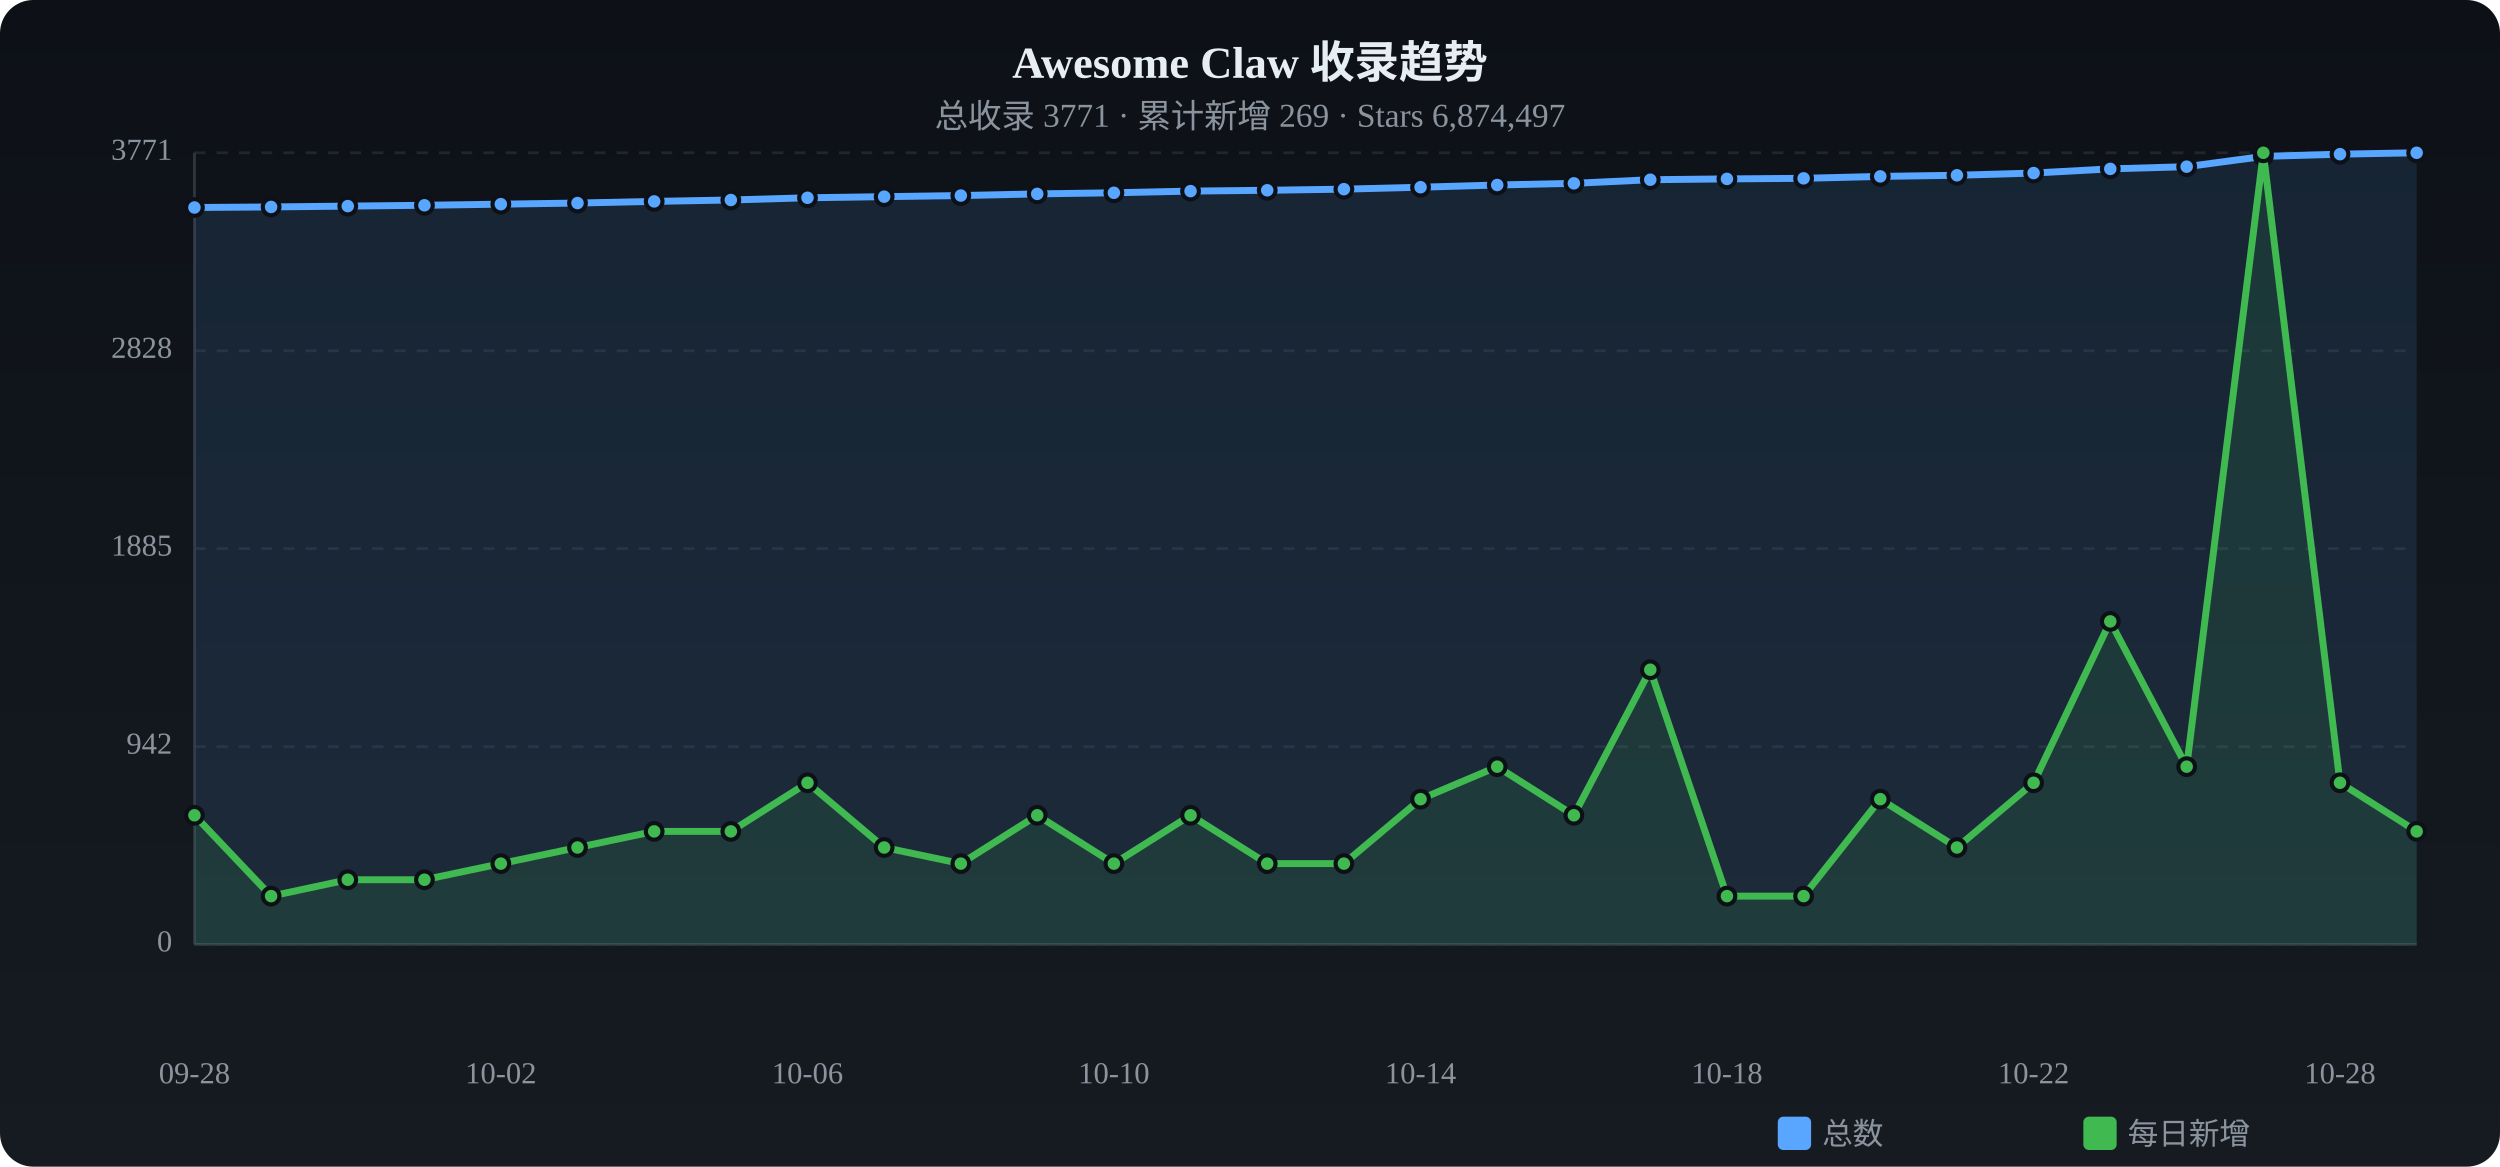
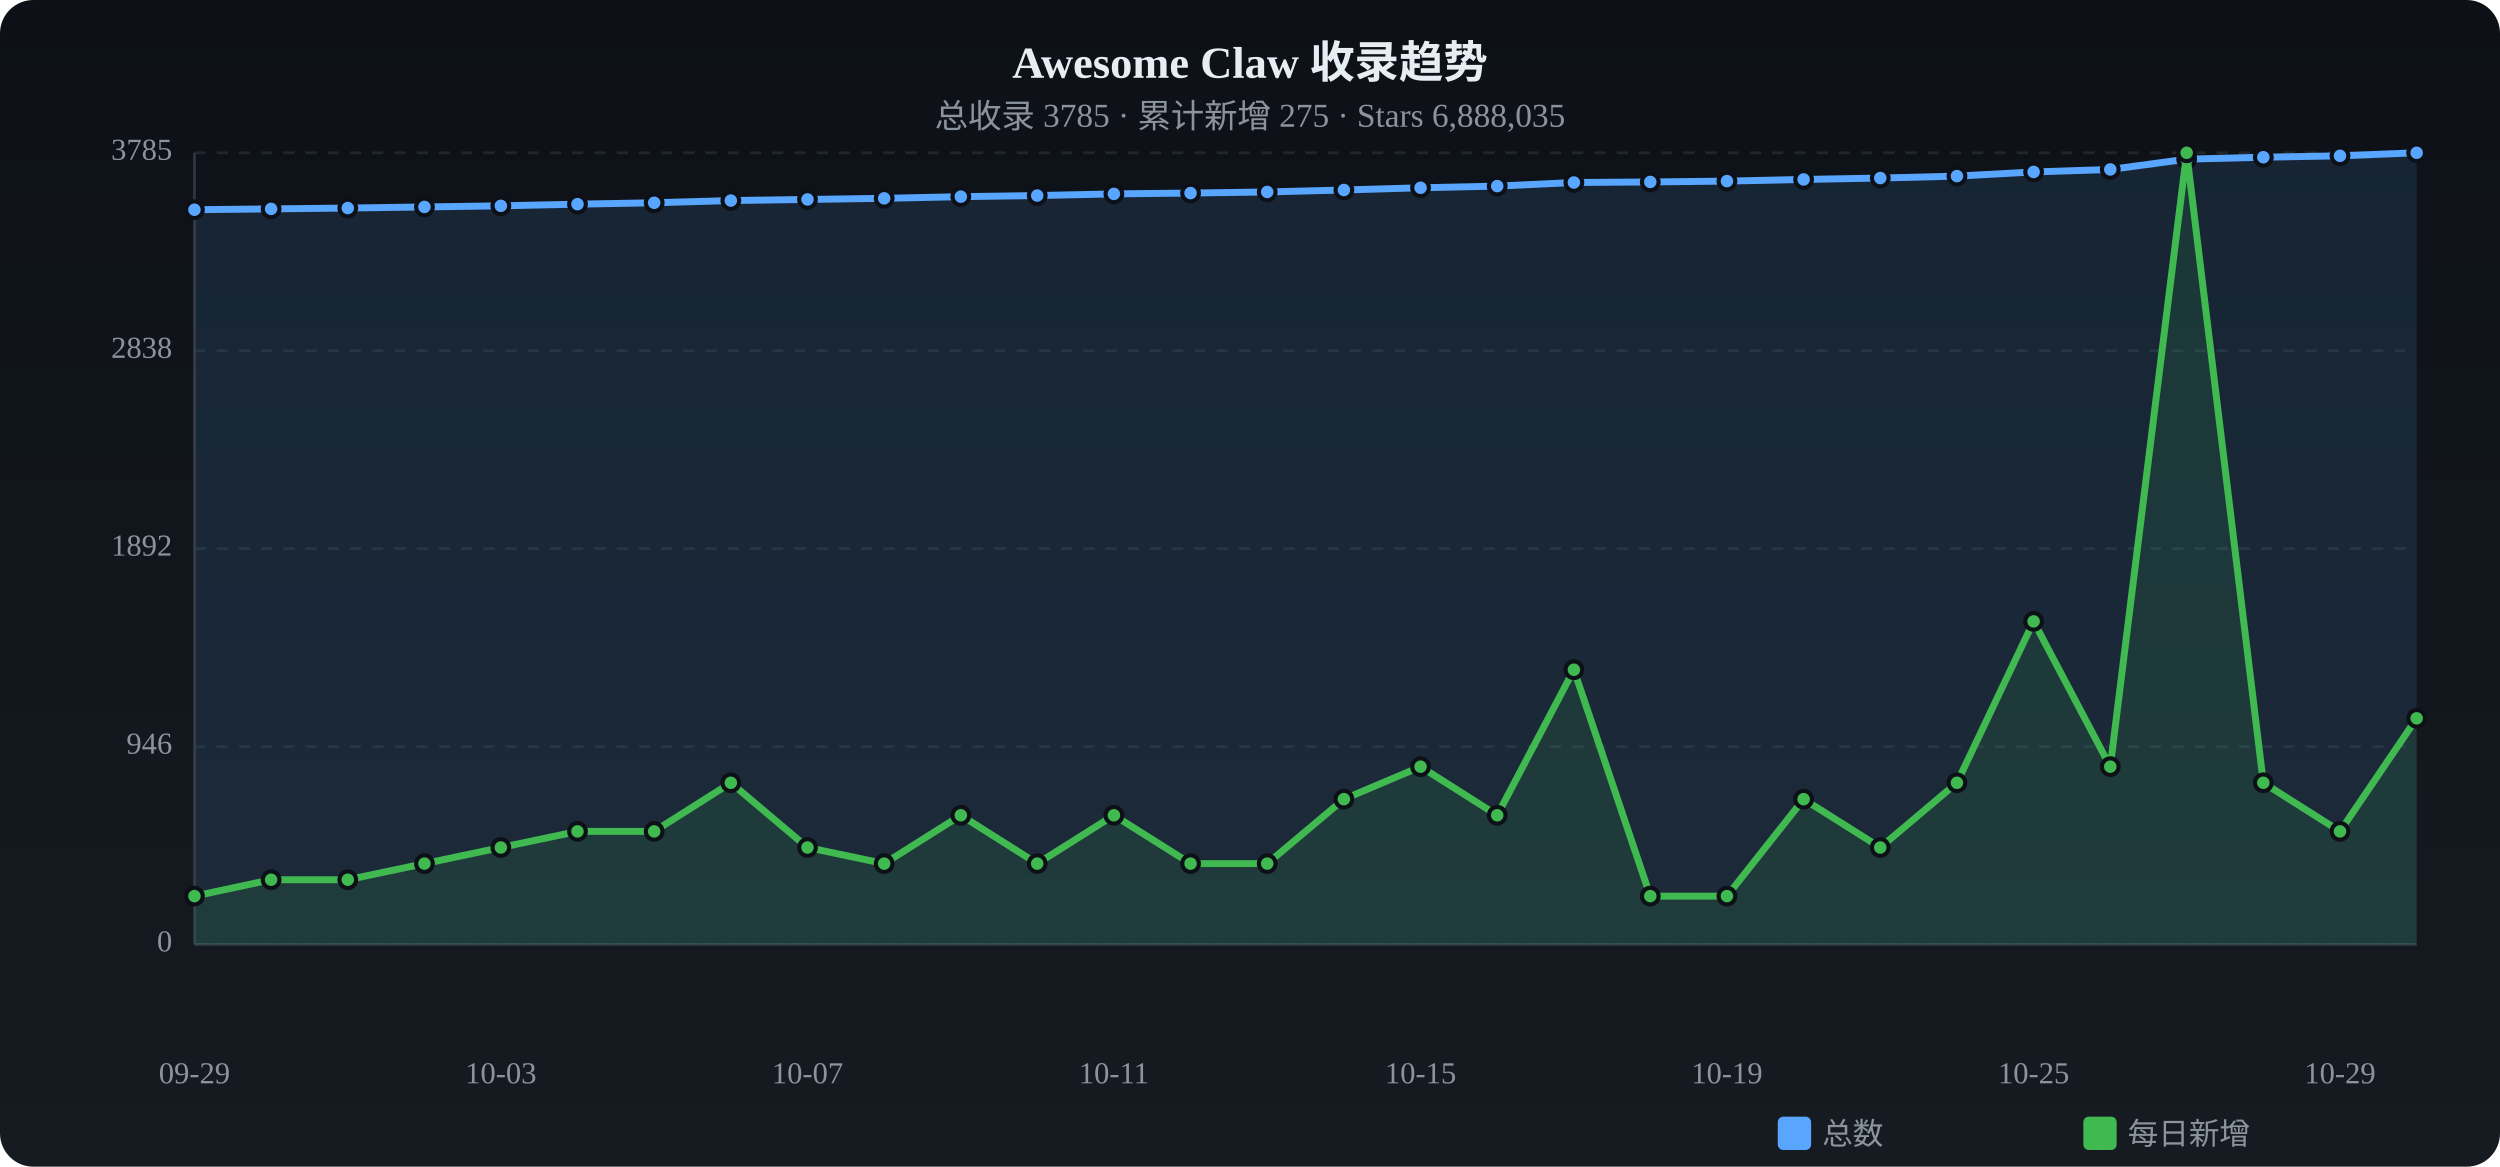
<svg xmlns="http://www.w3.org/2000/svg" viewBox="0 0 900 420" width="900" height="420">
  <defs>
    <linearGradient id="tbg" x1="0%" y1="0%" x2="0%" y2="100%">
      <stop offset="0%" stop-color="#0d1117" />
      <stop offset="100%" stop-color="#161b22" />
    </linearGradient>
  </defs>
  <rect width="900" height="420" rx="12" fill="url(#tbg)" />
  <text x="450.0" y="28" text-anchor="middle" fill="#e6edf3" font-size="16" font-weight="bold">Awesome Claw 收录趋势</text>
-   <text x="450.0" y="46" text-anchor="middle" fill="#8b949e" font-size="12">总收录 3771 · 累计新增 269 · Stars 6,874,497</text>
+   <text x="450.0" y="46" text-anchor="middle" fill="#8b949e" font-size="12">总收录 3785 · 累计新增 275 · Stars 6,888,035</text>
  <text x="62" y="340.0" text-anchor="end" fill="#8b949e" font-size="11" dominant-baseline="middle">0</text>
  <line x1="70" y1="340.0" x2="870" y2="340.0" stroke="#21262d" stroke-dasharray="4 4" />
-   <text x="62" y="268.8" text-anchor="end" fill="#8b949e" font-size="11" dominant-baseline="middle">942</text>
+   <text x="62" y="268.8" text-anchor="end" fill="#8b949e" font-size="11" dominant-baseline="middle">946</text>
  <line x1="70" y1="268.8" x2="870" y2="268.8" stroke="#21262d" stroke-dasharray="4 4" />
-   <text x="62" y="197.5" text-anchor="end" fill="#8b949e" font-size="11" dominant-baseline="middle">1885</text>
+   <text x="62" y="197.5" text-anchor="end" fill="#8b949e" font-size="11" dominant-baseline="middle">1892</text>
  <line x1="70" y1="197.5" x2="870" y2="197.5" stroke="#21262d" stroke-dasharray="4 4" />
-   <text x="62" y="126.3" text-anchor="end" fill="#8b949e" font-size="11" dominant-baseline="middle">2828</text>
+   <text x="62" y="126.3" text-anchor="end" fill="#8b949e" font-size="11" dominant-baseline="middle">2838</text>
  <line x1="70" y1="126.3" x2="870" y2="126.3" stroke="#21262d" stroke-dasharray="4 4" />
-   <text x="62" y="55.0" text-anchor="end" fill="#8b949e" font-size="11" dominant-baseline="middle">3771</text>
+   <text x="62" y="55.0" text-anchor="end" fill="#8b949e" font-size="11" dominant-baseline="middle">3785</text>
  <line x1="70" y1="55.0" x2="870" y2="55.0" stroke="#21262d" stroke-dasharray="4 4" />
  <line x1="70" y1="55" x2="70" y2="340" stroke="#30363d" />
  <line x1="70" y1="340" x2="870" y2="340" stroke="#30363d" />
-   <path d="M70.0,74.7 L97.6,74.5 L125.2,74.2 L152.8,73.9 L180.3,73.5 L207.9,73.1 L235.5,72.5 L263.1,72.0 L290.7,71.2 L318.3,70.8 L345.9,70.4 L373.4,69.8 L401.0,69.4 L428.6,68.8 L456.2,68.5 L483.8,68.1 L511.4,67.4 L539.0,66.6 L566.6,66.0 L594.1,64.7 L621.7,64.4 L649.3,64.2 L676.9,63.5 L704.5,63.1 L732.1,62.3 L759.7,60.8 L787.2,60.0 L814.8,56.3 L842.4,55.5 L870.0,55.0 L870.0,340 L70.0,340 Z" fill="#58a6ff" opacity="0.12" />
-   <polyline points="70.0,74.7 97.6,74.5 125.2,74.2 152.8,73.9 180.3,73.5 207.9,73.1 235.5,72.5 263.1,72.0 290.7,71.2 318.3,70.8 345.9,70.4 373.4,69.8 401.0,69.4 428.6,68.8 456.2,68.5 483.8,68.1 511.4,67.4 539.0,66.6 566.6,66.0 594.1,64.7 621.7,64.4 649.3,64.2 676.9,63.5 704.5,63.1 732.1,62.3 759.7,60.8 787.2,60.0 814.8,56.3 842.4,55.5 870.0,55.0" fill="none" stroke="#58a6ff" stroke-width="2.5" stroke-linecap="round" stroke-linejoin="round" />
-   <circle cx="70.0" cy="74.7" r="3" fill="#58a6ff" stroke="#0d1117" stroke-width="1.5" />
-   <circle cx="97.6" cy="74.5" r="3" fill="#58a6ff" stroke="#0d1117" stroke-width="1.5" />
-   <circle cx="125.2" cy="74.2" r="3" fill="#58a6ff" stroke="#0d1117" stroke-width="1.5" />
-   <circle cx="152.8" cy="73.9" r="3" fill="#58a6ff" stroke="#0d1117" stroke-width="1.5" />
-   <circle cx="180.3" cy="73.5" r="3" fill="#58a6ff" stroke="#0d1117" stroke-width="1.5" />
-   <circle cx="207.9" cy="73.1" r="3" fill="#58a6ff" stroke="#0d1117" stroke-width="1.5" />
-   <circle cx="235.5" cy="72.5" r="3" fill="#58a6ff" stroke="#0d1117" stroke-width="1.5" />
-   <circle cx="263.1" cy="72.0" r="3" fill="#58a6ff" stroke="#0d1117" stroke-width="1.5" />
-   <circle cx="290.7" cy="71.2" r="3" fill="#58a6ff" stroke="#0d1117" stroke-width="1.5" />
-   <circle cx="318.3" cy="70.8" r="3" fill="#58a6ff" stroke="#0d1117" stroke-width="1.5" />
-   <circle cx="345.9" cy="70.4" r="3" fill="#58a6ff" stroke="#0d1117" stroke-width="1.5" />
-   <circle cx="373.4" cy="69.8" r="3" fill="#58a6ff" stroke="#0d1117" stroke-width="1.5" />
-   <circle cx="401.0" cy="69.4" r="3" fill="#58a6ff" stroke="#0d1117" stroke-width="1.5" />
-   <circle cx="428.6" cy="68.8" r="3" fill="#58a6ff" stroke="#0d1117" stroke-width="1.5" />
-   <circle cx="456.2" cy="68.5" r="3" fill="#58a6ff" stroke="#0d1117" stroke-width="1.5" />
-   <circle cx="483.8" cy="68.1" r="3" fill="#58a6ff" stroke="#0d1117" stroke-width="1.5" />
-   <circle cx="511.4" cy="67.4" r="3" fill="#58a6ff" stroke="#0d1117" stroke-width="1.5" />
-   <circle cx="539.0" cy="66.6" r="3" fill="#58a6ff" stroke="#0d1117" stroke-width="1.5" />
-   <circle cx="566.6" cy="66.0" r="3" fill="#58a6ff" stroke="#0d1117" stroke-width="1.5" />
-   <circle cx="594.1" cy="64.7" r="3" fill="#58a6ff" stroke="#0d1117" stroke-width="1.5" />
-   <circle cx="621.7" cy="64.4" r="3" fill="#58a6ff" stroke="#0d1117" stroke-width="1.5" />
-   <circle cx="649.3" cy="64.2" r="3" fill="#58a6ff" stroke="#0d1117" stroke-width="1.5" />
-   <circle cx="676.9" cy="63.5" r="3" fill="#58a6ff" stroke="#0d1117" stroke-width="1.5" />
-   <circle cx="704.5" cy="63.1" r="3" fill="#58a6ff" stroke="#0d1117" stroke-width="1.5" />
-   <circle cx="732.1" cy="62.3" r="3" fill="#58a6ff" stroke="#0d1117" stroke-width="1.5" />
-   <circle cx="759.7" cy="60.8" r="3" fill="#58a6ff" stroke="#0d1117" stroke-width="1.5" />
-   <circle cx="787.2" cy="60.0" r="3" fill="#58a6ff" stroke="#0d1117" stroke-width="1.5" />
-   <circle cx="814.8" cy="56.3" r="3" fill="#58a6ff" stroke="#0d1117" stroke-width="1.5" />
-   <circle cx="842.4" cy="55.5" r="3" fill="#58a6ff" stroke="#0d1117" stroke-width="1.5" />
+   <path d="M70.0,75.5 L97.6,75.2 L125.2,74.9 L152.8,74.5 L180.3,74.1 L207.9,73.5 L235.5,73.0 L263.1,72.2 L290.7,71.8 L318.3,71.4 L345.9,70.8 L373.4,70.4 L401.0,69.8 L428.6,69.5 L456.2,69.1 L483.8,68.4 L511.4,67.6 L539.0,67.0 L566.6,65.7 L594.1,65.5 L621.7,65.2 L649.3,64.6 L676.9,64.1 L704.5,63.4 L732.1,61.9 L759.7,61.0 L787.2,57.3 L814.8,56.6 L842.4,56.1 L870.0,55.0 L870.0,340 L70.0,340 Z" fill="#58a6ff" opacity="0.12" />
+   <polyline points="70.0,75.5 97.6,75.2 125.2,74.9 152.8,74.5 180.3,74.1 207.9,73.5 235.5,73.0 263.1,72.2 290.7,71.8 318.3,71.4 345.9,70.8 373.4,70.4 401.0,69.8 428.6,69.5 456.2,69.1 483.8,68.4 511.4,67.6 539.0,67.0 566.6,65.7 594.1,65.5 621.7,65.2 649.3,64.6 676.9,64.1 704.5,63.4 732.1,61.9 759.7,61.0 787.2,57.3 814.8,56.6 842.4,56.1 870.0,55.0" fill="none" stroke="#58a6ff" stroke-width="2.5" stroke-linecap="round" stroke-linejoin="round" />
+   <circle cx="70.0" cy="75.5" r="3" fill="#58a6ff" stroke="#0d1117" stroke-width="1.5" />
+   <circle cx="97.6" cy="75.2" r="3" fill="#58a6ff" stroke="#0d1117" stroke-width="1.5" />
+   <circle cx="125.2" cy="74.9" r="3" fill="#58a6ff" stroke="#0d1117" stroke-width="1.5" />
+   <circle cx="152.8" cy="74.5" r="3" fill="#58a6ff" stroke="#0d1117" stroke-width="1.5" />
+   <circle cx="180.3" cy="74.1" r="3" fill="#58a6ff" stroke="#0d1117" stroke-width="1.5" />
+   <circle cx="207.9" cy="73.5" r="3" fill="#58a6ff" stroke="#0d1117" stroke-width="1.5" />
+   <circle cx="235.5" cy="73.0" r="3" fill="#58a6ff" stroke="#0d1117" stroke-width="1.5" />
+   <circle cx="263.1" cy="72.2" r="3" fill="#58a6ff" stroke="#0d1117" stroke-width="1.5" />
+   <circle cx="290.7" cy="71.8" r="3" fill="#58a6ff" stroke="#0d1117" stroke-width="1.5" />
+   <circle cx="318.3" cy="71.4" r="3" fill="#58a6ff" stroke="#0d1117" stroke-width="1.5" />
+   <circle cx="345.9" cy="70.8" r="3" fill="#58a6ff" stroke="#0d1117" stroke-width="1.5" />
+   <circle cx="373.4" cy="70.4" r="3" fill="#58a6ff" stroke="#0d1117" stroke-width="1.5" />
+   <circle cx="401.0" cy="69.8" r="3" fill="#58a6ff" stroke="#0d1117" stroke-width="1.5" />
+   <circle cx="428.6" cy="69.5" r="3" fill="#58a6ff" stroke="#0d1117" stroke-width="1.5" />
+   <circle cx="456.2" cy="69.1" r="3" fill="#58a6ff" stroke="#0d1117" stroke-width="1.5" />
+   <circle cx="483.8" cy="68.4" r="3" fill="#58a6ff" stroke="#0d1117" stroke-width="1.5" />
+   <circle cx="511.4" cy="67.6" r="3" fill="#58a6ff" stroke="#0d1117" stroke-width="1.5" />
+   <circle cx="539.0" cy="67.0" r="3" fill="#58a6ff" stroke="#0d1117" stroke-width="1.5" />
+   <circle cx="566.6" cy="65.7" r="3" fill="#58a6ff" stroke="#0d1117" stroke-width="1.5" />
+   <circle cx="594.1" cy="65.5" r="3" fill="#58a6ff" stroke="#0d1117" stroke-width="1.5" />
+   <circle cx="621.7" cy="65.2" r="3" fill="#58a6ff" stroke="#0d1117" stroke-width="1.5" />
+   <circle cx="649.3" cy="64.6" r="3" fill="#58a6ff" stroke="#0d1117" stroke-width="1.5" />
+   <circle cx="676.9" cy="64.1" r="3" fill="#58a6ff" stroke="#0d1117" stroke-width="1.5" />
+   <circle cx="704.5" cy="63.4" r="3" fill="#58a6ff" stroke="#0d1117" stroke-width="1.5" />
+   <circle cx="732.1" cy="61.9" r="3" fill="#58a6ff" stroke="#0d1117" stroke-width="1.5" />
+   <circle cx="759.7" cy="61.0" r="3" fill="#58a6ff" stroke="#0d1117" stroke-width="1.5" />
+   <circle cx="787.2" cy="57.3" r="3" fill="#58a6ff" stroke="#0d1117" stroke-width="1.5" />
+   <circle cx="814.8" cy="56.6" r="3" fill="#58a6ff" stroke="#0d1117" stroke-width="1.5" />
+   <circle cx="842.4" cy="56.1" r="3" fill="#58a6ff" stroke="#0d1117" stroke-width="1.5" />
  <circle cx="870.0" cy="55.0" r="3" fill="#58a6ff" stroke="#0d1117" stroke-width="1.5" />
-   <path d="M70.0,293.5 L97.6,322.6 L125.2,316.7 L152.8,316.7 L180.3,310.9 L207.9,305.1 L235.5,299.3 L263.1,299.3 L290.7,281.8 L318.3,305.1 L345.9,310.9 L373.4,293.5 L401.0,310.9 L428.6,293.5 L456.2,310.9 L483.8,310.9 L511.4,287.7 L539.0,276.0 L566.6,293.5 L594.1,241.1 L621.7,322.6 L649.3,322.6 L676.9,287.7 L704.5,305.1 L732.1,281.8 L759.7,223.7 L787.2,276.0 L814.8,55.0 L842.4,281.8 L870.0,299.3 L870.0,340 L70.0,340 Z" fill="#3fb950" opacity="0.12" />
-   <polyline points="70.0,293.5 97.6,322.6 125.2,316.7 152.8,316.7 180.3,310.9 207.9,305.1 235.5,299.3 263.1,299.3 290.7,281.8 318.3,305.1 345.9,310.9 373.4,293.5 401.0,310.9 428.6,293.5 456.2,310.9 483.8,310.9 511.4,287.7 539.0,276.0 566.6,293.5 594.1,241.1 621.7,322.6 649.3,322.6 676.9,287.7 704.5,305.1 732.1,281.8 759.7,223.7 787.2,276.0 814.8,55.0 842.4,281.8 870.0,299.3" fill="none" stroke="#3fb950" stroke-width="2.5" stroke-linecap="round" stroke-linejoin="round" />
-   <circle cx="70.0" cy="293.5" r="3" fill="#3fb950" stroke="#0d1117" stroke-width="1.5" />
-   <circle cx="97.6" cy="322.6" r="3" fill="#3fb950" stroke="#0d1117" stroke-width="1.5" />
+   <path d="M70.0,322.6 L97.6,316.7 L125.2,316.7 L152.8,310.9 L180.3,305.1 L207.9,299.3 L235.5,299.3 L263.1,281.8 L290.7,305.1 L318.3,310.9 L345.9,293.5 L373.4,310.9 L401.0,293.5 L428.6,310.9 L456.2,310.9 L483.8,287.7 L511.4,276.0 L539.0,293.5 L566.6,241.1 L594.1,322.6 L621.7,322.6 L649.3,287.7 L676.9,305.1 L704.5,281.8 L732.1,223.7 L759.7,276.0 L787.2,55.0 L814.8,281.8 L842.4,299.3 L870.0,258.6 L870.0,340 L70.0,340 Z" fill="#3fb950" opacity="0.12" />
+   <polyline points="70.0,322.6 97.6,316.7 125.2,316.7 152.8,310.9 180.3,305.1 207.9,299.3 235.5,299.3 263.1,281.8 290.7,305.1 318.3,310.9 345.9,293.5 373.4,310.9 401.0,293.5 428.6,310.9 456.2,310.9 483.8,287.7 511.4,276.0 539.0,293.5 566.6,241.1 594.1,322.6 621.7,322.6 649.3,287.7 676.9,305.1 704.5,281.8 732.1,223.7 759.7,276.0 787.2,55.0 814.8,281.8 842.4,299.3 870.0,258.6" fill="none" stroke="#3fb950" stroke-width="2.5" stroke-linecap="round" stroke-linejoin="round" />
+   <circle cx="70.0" cy="322.6" r="3" fill="#3fb950" stroke="#0d1117" stroke-width="1.5" />
+   <circle cx="97.6" cy="316.7" r="3" fill="#3fb950" stroke="#0d1117" stroke-width="1.5" />
  <circle cx="125.2" cy="316.7" r="3" fill="#3fb950" stroke="#0d1117" stroke-width="1.5" />
-   <circle cx="152.8" cy="316.7" r="3" fill="#3fb950" stroke="#0d1117" stroke-width="1.5" />
-   <circle cx="180.3" cy="310.9" r="3" fill="#3fb950" stroke="#0d1117" stroke-width="1.5" />
-   <circle cx="207.9" cy="305.1" r="3" fill="#3fb950" stroke="#0d1117" stroke-width="1.5" />
+   <circle cx="152.8" cy="310.9" r="3" fill="#3fb950" stroke="#0d1117" stroke-width="1.5" />
+   <circle cx="180.3" cy="305.1" r="3" fill="#3fb950" stroke="#0d1117" stroke-width="1.5" />
+   <circle cx="207.9" cy="299.3" r="3" fill="#3fb950" stroke="#0d1117" stroke-width="1.5" />
  <circle cx="235.5" cy="299.3" r="3" fill="#3fb950" stroke="#0d1117" stroke-width="1.5" />
-   <circle cx="263.1" cy="299.3" r="3" fill="#3fb950" stroke="#0d1117" stroke-width="1.5" />
-   <circle cx="290.7" cy="281.8" r="3" fill="#3fb950" stroke="#0d1117" stroke-width="1.5" />
-   <circle cx="318.3" cy="305.1" r="3" fill="#3fb950" stroke="#0d1117" stroke-width="1.5" />
-   <circle cx="345.9" cy="310.9" r="3" fill="#3fb950" stroke="#0d1117" stroke-width="1.5" />
-   <circle cx="373.4" cy="293.5" r="3" fill="#3fb950" stroke="#0d1117" stroke-width="1.5" />
-   <circle cx="401.0" cy="310.9" r="3" fill="#3fb950" stroke="#0d1117" stroke-width="1.5" />
-   <circle cx="428.6" cy="293.5" r="3" fill="#3fb950" stroke="#0d1117" stroke-width="1.5" />
+   <circle cx="263.1" cy="281.8" r="3" fill="#3fb950" stroke="#0d1117" stroke-width="1.5" />
+   <circle cx="290.7" cy="305.1" r="3" fill="#3fb950" stroke="#0d1117" stroke-width="1.5" />
+   <circle cx="318.3" cy="310.9" r="3" fill="#3fb950" stroke="#0d1117" stroke-width="1.5" />
+   <circle cx="345.9" cy="293.5" r="3" fill="#3fb950" stroke="#0d1117" stroke-width="1.5" />
+   <circle cx="373.4" cy="310.9" r="3" fill="#3fb950" stroke="#0d1117" stroke-width="1.5" />
+   <circle cx="401.0" cy="293.5" r="3" fill="#3fb950" stroke="#0d1117" stroke-width="1.5" />
+   <circle cx="428.6" cy="310.9" r="3" fill="#3fb950" stroke="#0d1117" stroke-width="1.5" />
  <circle cx="456.2" cy="310.9" r="3" fill="#3fb950" stroke="#0d1117" stroke-width="1.5" />
-   <circle cx="483.8" cy="310.9" r="3" fill="#3fb950" stroke="#0d1117" stroke-width="1.5" />
-   <circle cx="511.4" cy="287.7" r="3" fill="#3fb950" stroke="#0d1117" stroke-width="1.5" />
-   <circle cx="539.0" cy="276.0" r="3" fill="#3fb950" stroke="#0d1117" stroke-width="1.5" />
-   <circle cx="566.6" cy="293.5" r="3" fill="#3fb950" stroke="#0d1117" stroke-width="1.5" />
-   <circle cx="594.1" cy="241.1" r="3" fill="#3fb950" stroke="#0d1117" stroke-width="1.5" />
+   <circle cx="483.8" cy="287.7" r="3" fill="#3fb950" stroke="#0d1117" stroke-width="1.5" />
+   <circle cx="511.4" cy="276.0" r="3" fill="#3fb950" stroke="#0d1117" stroke-width="1.5" />
+   <circle cx="539.0" cy="293.5" r="3" fill="#3fb950" stroke="#0d1117" stroke-width="1.5" />
+   <circle cx="566.6" cy="241.1" r="3" fill="#3fb950" stroke="#0d1117" stroke-width="1.5" />
+   <circle cx="594.1" cy="322.6" r="3" fill="#3fb950" stroke="#0d1117" stroke-width="1.5" />
  <circle cx="621.7" cy="322.6" r="3" fill="#3fb950" stroke="#0d1117" stroke-width="1.5" />
-   <circle cx="649.3" cy="322.6" r="3" fill="#3fb950" stroke="#0d1117" stroke-width="1.5" />
-   <circle cx="676.9" cy="287.7" r="3" fill="#3fb950" stroke="#0d1117" stroke-width="1.5" />
-   <circle cx="704.5" cy="305.1" r="3" fill="#3fb950" stroke="#0d1117" stroke-width="1.5" />
-   <circle cx="732.1" cy="281.8" r="3" fill="#3fb950" stroke="#0d1117" stroke-width="1.5" />
-   <circle cx="759.7" cy="223.7" r="3" fill="#3fb950" stroke="#0d1117" stroke-width="1.5" />
-   <circle cx="787.2" cy="276.0" r="3" fill="#3fb950" stroke="#0d1117" stroke-width="1.5" />
-   <circle cx="814.8" cy="55.0" r="3" fill="#3fb950" stroke="#0d1117" stroke-width="1.5" />
-   <circle cx="842.4" cy="281.8" r="3" fill="#3fb950" stroke="#0d1117" stroke-width="1.5" />
-   <circle cx="870.0" cy="299.3" r="3" fill="#3fb950" stroke="#0d1117" stroke-width="1.5" />
-   <text x="70.0" y="390" text-anchor="middle" fill="#8b949e" font-size="11">09-28</text>
-   <text x="180.3" y="390" text-anchor="middle" fill="#8b949e" font-size="11">10-02</text>
-   <text x="290.7" y="390" text-anchor="middle" fill="#8b949e" font-size="11">10-06</text>
-   <text x="401.0" y="390" text-anchor="middle" fill="#8b949e" font-size="11">10-10</text>
-   <text x="511.4" y="390" text-anchor="middle" fill="#8b949e" font-size="11">10-14</text>
-   <text x="621.7" y="390" text-anchor="middle" fill="#8b949e" font-size="11">10-18</text>
-   <text x="732.1" y="390" text-anchor="middle" fill="#8b949e" font-size="11">10-22</text>
-   <text x="842.4" y="390" text-anchor="middle" fill="#8b949e" font-size="11">10-28</text>
+   <circle cx="649.3" cy="287.7" r="3" fill="#3fb950" stroke="#0d1117" stroke-width="1.5" />
+   <circle cx="676.9" cy="305.1" r="3" fill="#3fb950" stroke="#0d1117" stroke-width="1.5" />
+   <circle cx="704.5" cy="281.8" r="3" fill="#3fb950" stroke="#0d1117" stroke-width="1.5" />
+   <circle cx="732.1" cy="223.7" r="3" fill="#3fb950" stroke="#0d1117" stroke-width="1.5" />
+   <circle cx="759.7" cy="276.0" r="3" fill="#3fb950" stroke="#0d1117" stroke-width="1.5" />
+   <circle cx="787.2" cy="55.0" r="3" fill="#3fb950" stroke="#0d1117" stroke-width="1.5" />
+   <circle cx="814.8" cy="281.8" r="3" fill="#3fb950" stroke="#0d1117" stroke-width="1.5" />
+   <circle cx="842.4" cy="299.3" r="3" fill="#3fb950" stroke="#0d1117" stroke-width="1.5" />
+   <circle cx="870.0" cy="258.6" r="3" fill="#3fb950" stroke="#0d1117" stroke-width="1.5" />
+   <text x="70.0" y="390" text-anchor="middle" fill="#8b949e" font-size="11">09-29</text>
+   <text x="180.3" y="390" text-anchor="middle" fill="#8b949e" font-size="11">10-03</text>
+   <text x="290.7" y="390" text-anchor="middle" fill="#8b949e" font-size="11">10-07</text>
+   <text x="401.0" y="390" text-anchor="middle" fill="#8b949e" font-size="11">10-11</text>
+   <text x="511.4" y="390" text-anchor="middle" fill="#8b949e" font-size="11">10-15</text>
+   <text x="621.7" y="390" text-anchor="middle" fill="#8b949e" font-size="11">10-19</text>
+   <text x="732.1" y="390" text-anchor="middle" fill="#8b949e" font-size="11">10-25</text>
+   <text x="842.4" y="390" text-anchor="middle" fill="#8b949e" font-size="11">10-29</text>
  <rect x="640" y="402" width="12" height="12" rx="2" fill="#58a6ff" />
  <text x="656" y="412" fill="#8b949e" font-size="11">总数</text>
  <rect x="750" y="402" width="12" height="12" rx="2" fill="#3fb950" />
  <text x="766" y="412" fill="#8b949e" font-size="11">每日新增</text>
</svg>
